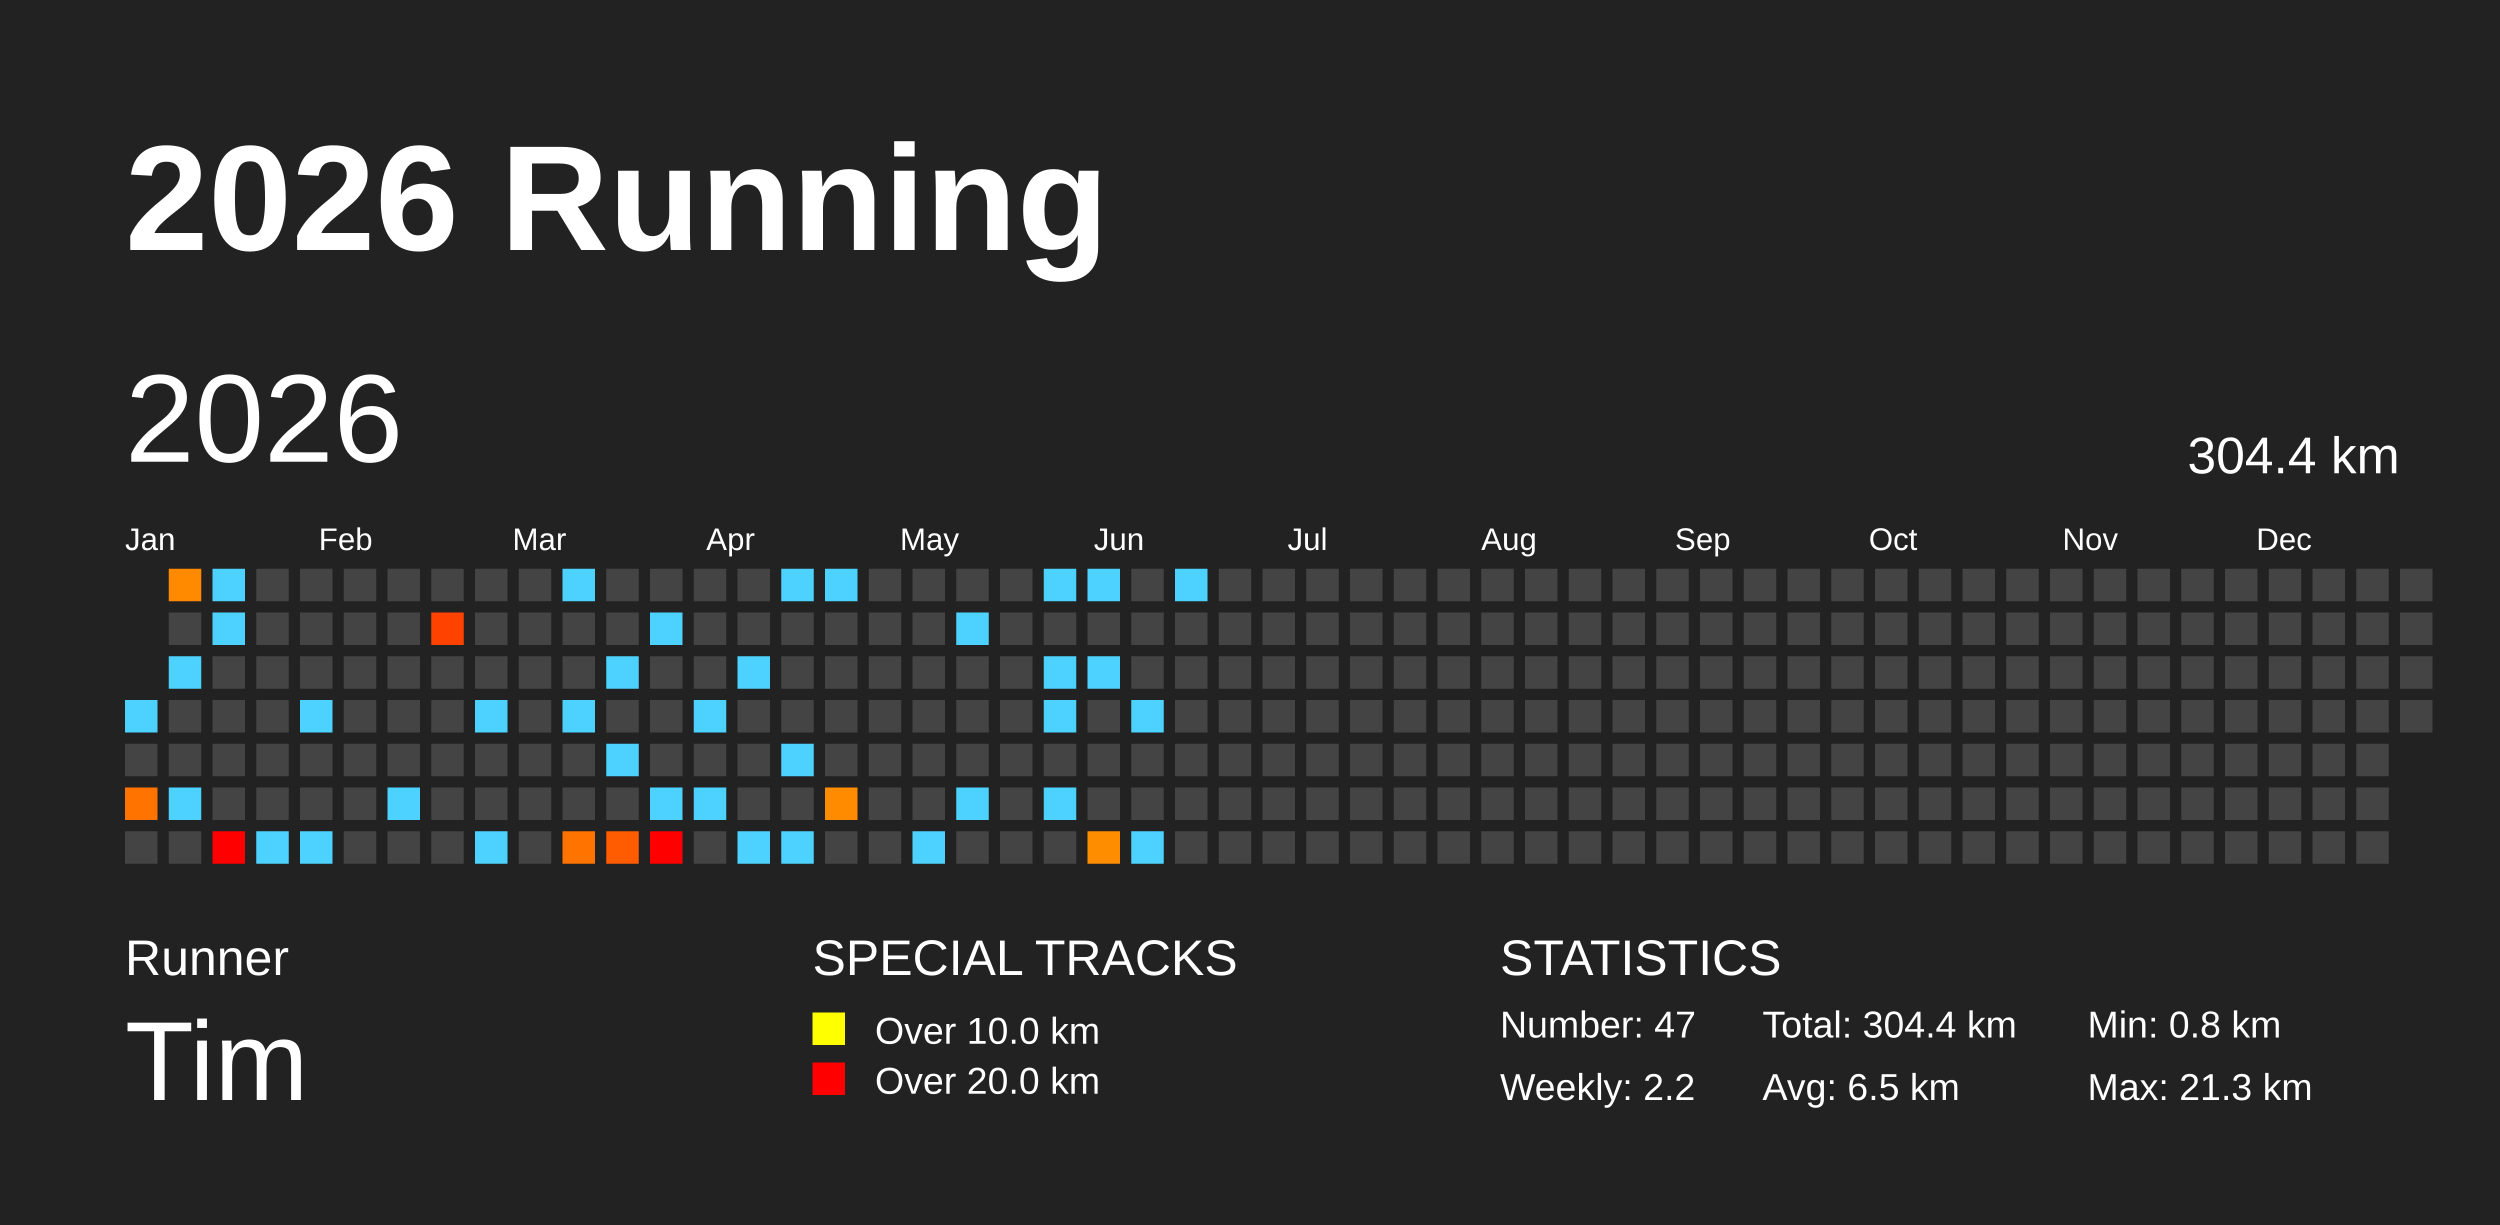
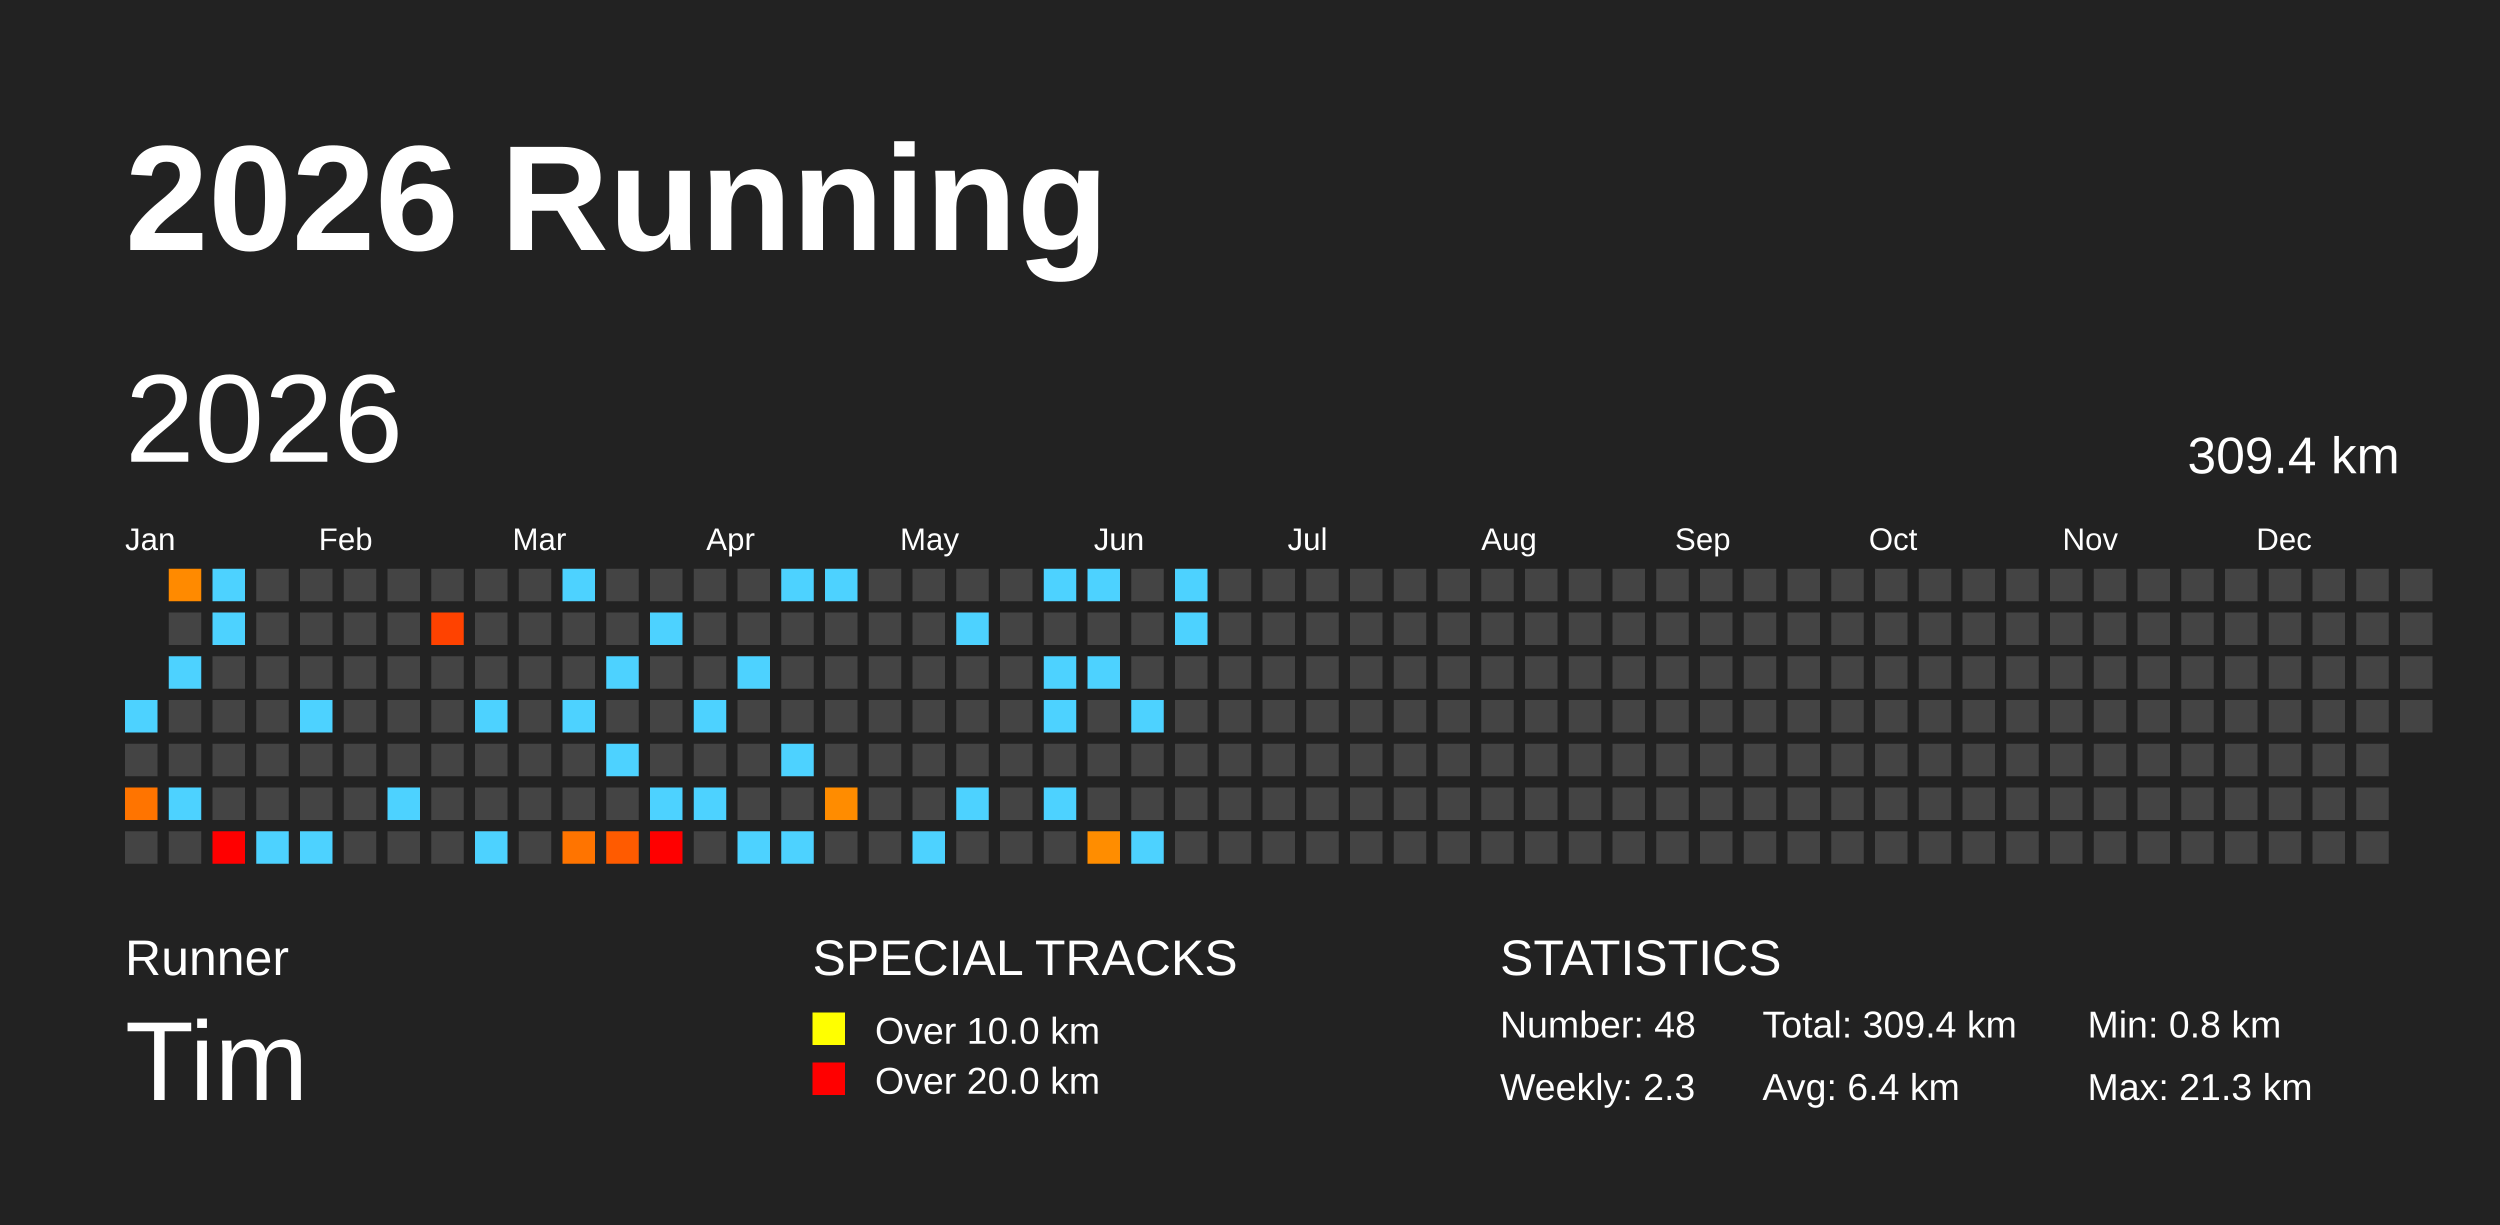
<svg xmlns="http://www.w3.org/2000/svg" baseProfile="full" height="98mm" version="1.1" viewBox="0,0,200,98" width="200mm">
  <defs />
  <rect fill="#222222" height="98" width="200" x="0" y="0" />
  <text fill="#FFFFFF" style="font-size:12px; font-family:Arial; font-weight:bold;" x="10" y="20">2026 Running</text>
  <text fill="#FFFFFF" style="font-size:4px; font-family:Arial" x="10" y="78">Runner</text>
  <text fill="#FFFFFF" style="font-size:9px; font-family:Arial" x="10" y="88">Tim</text>
  <text fill="#FFFFFF" style="font-size:4px; font-family:Arial" x="65" y="78">SPECIAL TRACKS</text>
  <rect fill="yellow" height="2.6" width="2.6" x="65" y="81" />
  <text fill="#FFFFFF" style="font-size:3px; font-family:Arial" x="70" y="83.5">Over 10.0 km</text>
  <rect fill="red" height="2.6" width="2.6" x="65" y="85" />
  <text fill="#FFFFFF" style="font-size:3px; font-family:Arial" x="70" y="87.5">Over 20.0 km</text>
  <text fill="#FFFFFF" style="font-size:4px; font-family:Arial" x="120" y="78">STATISTICS</text>
-   <text fill="#FFFFFF" style="font-size:3px; font-family:Arial" x="120" y="83">Number: 47</text>
-   <text fill="#FFFFFF" style="font-size:3px; font-family:Arial" x="120" y="88">Weekly: 2.2</text>
-   <text fill="#FFFFFF" style="font-size:3px; font-family:Arial" x="141" y="83">Total: 304.4 km</text>
-   <text fill="#FFFFFF" style="font-size:3px; font-family:Arial" x="141" y="88">Avg: 6.5 km</text>
+   <text fill="#FFFFFF" style="font-size:3px; font-family:Arial" x="120" y="83">Number: 48</text>
+   <text fill="#FFFFFF" style="font-size:3px; font-family:Arial" x="120" y="88">Weekly: 2.3</text>
+   <text fill="#FFFFFF" style="font-size:3px; font-family:Arial" x="141" y="83">Total: 309.4 km</text>
+   <text fill="#FFFFFF" style="font-size:3px; font-family:Arial" x="141" y="88">Avg: 6.4 km</text>
  <text fill="#FFFFFF" style="font-size:3px; font-family:Arial" x="167" y="83">Min: 0.8 km</text>
  <text fill="#FFFFFF" style="font-size:3px; font-family:Arial" x="167" y="88">Max: 21.3 km</text>
  <text dominant-baseline="hanging" fill="#FFFFFF" style="font-size:10.0px; font-family:Arial;" x="10" y="30">2026</text>
-   <text dominant-baseline="hanging" fill="#FFFFFF" style="font-size:4.125px; font-family:Arial;" x="175" y="35">304.4 km</text>
+   <text dominant-baseline="hanging" fill="#FFFFFF" style="font-size:4.125px; font-family:Arial;" x="175" y="35">309.4 km</text>
  <text fill="#FFFFFF" style="font-size:2.5px; font-family:Arial" x="10.0" y="44">Jan</text>
  <text fill="#FFFFFF" style="font-size:2.5px; font-family:Arial" x="25.5" y="44">Feb</text>
  <text fill="#FFFFFF" style="font-size:2.5px; font-family:Arial" x="41.0" y="44">Mar</text>
  <text fill="#FFFFFF" style="font-size:2.5px; font-family:Arial" x="56.5" y="44">Apr</text>
  <text fill="#FFFFFF" style="font-size:2.5px; font-family:Arial" x="72.0" y="44">May</text>
  <text fill="#FFFFFF" style="font-size:2.5px; font-family:Arial" x="87.5" y="44">Jun</text>
  <text fill="#FFFFFF" style="font-size:2.5px; font-family:Arial" x="103.0" y="44">Jul</text>
  <text fill="#FFFFFF" style="font-size:2.5px; font-family:Arial" x="118.5" y="44">Aug</text>
  <text fill="#FFFFFF" style="font-size:2.5px; font-family:Arial" x="134.0" y="44">Sep</text>
  <text fill="#FFFFFF" style="font-size:2.5px; font-family:Arial" x="149.5" y="44">Oct</text>
  <text fill="#FFFFFF" style="font-size:2.5px; font-family:Arial" x="165.0" y="44">Nov</text>
  <text fill="#FFFFFF" style="font-size:2.5px; font-family:Arial" x="180.5" y="44">Dec</text>
  <rect fill="#4dd2ff" height="2.6" width="2.6" x="10.0" y="56.0" />
  <rect fill="#444444" height="2.6" width="2.6" x="10.0" y="59.5" />
  <rect fill="#ff7400" height="2.6" width="2.6" x="10.0" y="63.0" />
  <rect fill="#444444" height="2.6" width="2.6" x="10.0" y="66.5" />
  <rect fill="#ff8a00" height="2.6" width="2.6" x="13.5" y="45.5" />
  <rect fill="#444444" height="2.6" width="2.6" x="13.5" y="49.0" />
  <rect fill="#4dd2ff" height="2.6" width="2.6" x="13.5" y="52.5" />
  <rect fill="#444444" height="2.6" width="2.6" x="13.5" y="56.0" />
  <rect fill="#444444" height="2.6" width="2.6" x="13.5" y="59.5" />
  <rect fill="#4dd2ff" height="2.6" width="2.6" x="13.5" y="63.0" />
  <rect fill="#444444" height="2.6" width="2.6" x="13.5" y="66.5" />
  <rect fill="#4dd2ff" height="2.6" width="2.6" x="17.0" y="45.5" />
  <rect fill="#4dd2ff" height="2.6" width="2.6" x="17.0" y="49.0" />
  <rect fill="#444444" height="2.6" width="2.6" x="17.0" y="52.5" />
  <rect fill="#444444" height="2.6" width="2.6" x="17.0" y="56.0" />
  <rect fill="#444444" height="2.6" width="2.6" x="17.0" y="59.5" />
  <rect fill="#444444" height="2.6" width="2.6" x="17.0" y="63.0" />
  <rect fill="red" height="2.6" width="2.6" x="17.0" y="66.5" />
  <rect fill="#444444" height="2.6" width="2.6" x="20.5" y="45.5" />
  <rect fill="#444444" height="2.6" width="2.6" x="20.5" y="49.0" />
  <rect fill="#444444" height="2.6" width="2.6" x="20.5" y="52.5" />
  <rect fill="#444444" height="2.6" width="2.6" x="20.5" y="56.0" />
  <rect fill="#444444" height="2.6" width="2.6" x="20.5" y="59.5" />
  <rect fill="#444444" height="2.6" width="2.6" x="20.5" y="63.0" />
  <rect fill="#4dd2ff" height="2.6" width="2.6" x="20.5" y="66.5" />
  <rect fill="#444444" height="2.6" width="2.6" x="24.0" y="45.5" />
  <rect fill="#444444" height="2.6" width="2.6" x="24.0" y="49.0" />
  <rect fill="#444444" height="2.6" width="2.6" x="24.0" y="52.5" />
  <rect fill="#4dd2ff" height="2.6" width="2.6" x="24.0" y="56.0" />
  <rect fill="#444444" height="2.6" width="2.6" x="24.0" y="59.5" />
  <rect fill="#444444" height="2.6" width="2.6" x="24.0" y="63.0" />
  <rect fill="#4dd2ff" height="2.6" width="2.6" x="24.0" y="66.5" />
  <rect fill="#444444" height="2.6" width="2.6" x="27.5" y="45.5" />
  <rect fill="#444444" height="2.6" width="2.6" x="27.5" y="49.0" />
  <rect fill="#444444" height="2.6" width="2.6" x="27.5" y="52.5" />
  <rect fill="#444444" height="2.6" width="2.6" x="27.5" y="56.0" />
  <rect fill="#444444" height="2.6" width="2.6" x="27.5" y="59.5" />
  <rect fill="#444444" height="2.6" width="2.6" x="27.5" y="63.0" />
  <rect fill="#444444" height="2.6" width="2.6" x="27.5" y="66.5" />
  <rect fill="#444444" height="2.6" width="2.6" x="31.0" y="45.5" />
  <rect fill="#444444" height="2.6" width="2.6" x="31.0" y="49.0" />
  <rect fill="#444444" height="2.6" width="2.6" x="31.0" y="52.5" />
  <rect fill="#444444" height="2.6" width="2.6" x="31.0" y="56.0" />
  <rect fill="#444444" height="2.6" width="2.6" x="31.0" y="59.5" />
  <rect fill="#4dd2ff" height="2.6" width="2.6" x="31.0" y="63.0" />
  <rect fill="#444444" height="2.6" width="2.6" x="31.0" y="66.5" />
  <rect fill="#444444" height="2.6" width="2.6" x="34.5" y="45.5" />
  <rect fill="#ff4200" height="2.6" width="2.6" x="34.5" y="49.0" />
  <rect fill="#444444" height="2.6" width="2.6" x="34.5" y="52.5" />
  <rect fill="#444444" height="2.6" width="2.6" x="34.5" y="56.0" />
  <rect fill="#444444" height="2.6" width="2.6" x="34.5" y="59.5" />
  <rect fill="#444444" height="2.6" width="2.6" x="34.5" y="63.0" />
  <rect fill="#444444" height="2.6" width="2.6" x="34.5" y="66.5" />
  <rect fill="#444444" height="2.6" width="2.6" x="38.0" y="45.5" />
  <rect fill="#444444" height="2.6" width="2.6" x="38.0" y="49.0" />
  <rect fill="#444444" height="2.6" width="2.6" x="38.0" y="52.5" />
  <rect fill="#4dd2ff" height="2.6" width="2.6" x="38.0" y="56.0" />
  <rect fill="#444444" height="2.6" width="2.6" x="38.0" y="59.5" />
  <rect fill="#444444" height="2.6" width="2.6" x="38.0" y="63.0" />
  <rect fill="#4dd2ff" height="2.6" width="2.6" x="38.0" y="66.5" />
  <rect fill="#444444" height="2.6" width="2.6" x="41.5" y="45.5" />
  <rect fill="#444444" height="2.6" width="2.6" x="41.5" y="49.0" />
  <rect fill="#444444" height="2.6" width="2.6" x="41.5" y="52.5" />
  <rect fill="#444444" height="2.6" width="2.6" x="41.5" y="56.0" />
  <rect fill="#444444" height="2.6" width="2.6" x="41.5" y="59.5" />
  <rect fill="#444444" height="2.6" width="2.6" x="41.5" y="63.0" />
  <rect fill="#444444" height="2.6" width="2.6" x="41.5" y="66.5" />
  <rect fill="#4dd2ff" height="2.6" width="2.6" x="45.0" y="45.5" />
  <rect fill="#444444" height="2.6" width="2.6" x="45.0" y="49.0" />
  <rect fill="#444444" height="2.6" width="2.6" x="45.0" y="52.5" />
  <rect fill="#4dd2ff" height="2.6" width="2.6" x="45.0" y="56.0" />
  <rect fill="#444444" height="2.6" width="2.6" x="45.0" y="59.5" />
  <rect fill="#444444" height="2.6" width="2.6" x="45.0" y="63.0" />
  <rect fill="#ff7400" height="2.6" width="2.6" x="45.0" y="66.5" />
  <rect fill="#444444" height="2.6" width="2.6" x="48.5" y="45.5" />
  <rect fill="#444444" height="2.6" width="2.6" x="48.5" y="49.0" />
  <rect fill="#4dd2ff" height="2.6" width="2.6" x="48.5" y="52.5" />
  <rect fill="#444444" height="2.6" width="2.6" x="48.5" y="56.0" />
  <rect fill="#4dd2ff" height="2.6" width="2.6" x="48.5" y="59.5" />
  <rect fill="#444444" height="2.6" width="2.6" x="48.5" y="63.0" />
  <rect fill="#ff5b00" height="2.6" width="2.6" x="48.5" y="66.5" />
  <rect fill="#444444" height="2.6" width="2.6" x="52.0" y="45.5" />
  <rect fill="#4dd2ff" height="2.6" width="2.6" x="52.0" y="49.0" />
  <rect fill="#444444" height="2.6" width="2.6" x="52.0" y="52.5" />
  <rect fill="#444444" height="2.6" width="2.6" x="52.0" y="56.0" />
  <rect fill="#444444" height="2.6" width="2.6" x="52.0" y="59.5" />
  <rect fill="#4dd2ff" height="2.6" width="2.6" x="52.0" y="63.0" />
  <rect fill="red" height="2.6" width="2.6" x="52.0" y="66.5" />
  <rect fill="#444444" height="2.6" width="2.6" x="55.5" y="45.5" />
  <rect fill="#444444" height="2.6" width="2.6" x="55.5" y="49.0" />
  <rect fill="#444444" height="2.6" width="2.6" x="55.5" y="52.5" />
  <rect fill="#4dd2ff" height="2.6" width="2.6" x="55.5" y="56.0" />
  <rect fill="#444444" height="2.6" width="2.6" x="55.5" y="59.5" />
  <rect fill="#4dd2ff" height="2.6" width="2.6" x="55.5" y="63.0" />
  <rect fill="#444444" height="2.6" width="2.6" x="55.5" y="66.5" />
  <rect fill="#444444" height="2.6" width="2.6" x="59.0" y="45.5" />
  <rect fill="#444444" height="2.6" width="2.6" x="59.0" y="49.0" />
  <rect fill="#4dd2ff" height="2.6" width="2.6" x="59.0" y="52.5" />
  <rect fill="#444444" height="2.6" width="2.6" x="59.0" y="56.0" />
  <rect fill="#444444" height="2.6" width="2.6" x="59.0" y="59.5" />
  <rect fill="#444444" height="2.6" width="2.6" x="59.0" y="63.0" />
  <rect fill="#4dd2ff" height="2.6" width="2.6" x="59.0" y="66.5" />
  <rect fill="#4dd2ff" height="2.6" width="2.6" x="62.5" y="45.5" />
  <rect fill="#444444" height="2.6" width="2.6" x="62.5" y="49.0" />
  <rect fill="#444444" height="2.6" width="2.6" x="62.5" y="52.5" />
  <rect fill="#444444" height="2.6" width="2.6" x="62.5" y="56.0" />
  <rect fill="#4dd2ff" height="2.6" width="2.6" x="62.5" y="59.5" />
  <rect fill="#444444" height="2.6" width="2.6" x="62.5" y="63.0" />
  <rect fill="#4dd2ff" height="2.6" width="2.6" x="62.5" y="66.5" />
  <rect fill="#4dd2ff" height="2.6" width="2.6" x="66.0" y="45.5" />
  <rect fill="#444444" height="2.6" width="2.6" x="66.0" y="49.0" />
  <rect fill="#444444" height="2.6" width="2.6" x="66.0" y="52.5" />
  <rect fill="#444444" height="2.6" width="2.6" x="66.0" y="56.0" />
  <rect fill="#444444" height="2.6" width="2.6" x="66.0" y="59.5" />
  <rect fill="#ff8c00" height="2.6" width="2.6" x="66.0" y="63.0" />
  <rect fill="#444444" height="2.6" width="2.6" x="66.0" y="66.5" />
  <rect fill="#444444" height="2.6" width="2.6" x="69.5" y="45.5" />
  <rect fill="#444444" height="2.6" width="2.6" x="69.5" y="49.0" />
  <rect fill="#444444" height="2.6" width="2.6" x="69.5" y="52.5" />
  <rect fill="#444444" height="2.6" width="2.6" x="69.5" y="56.0" />
  <rect fill="#444444" height="2.6" width="2.6" x="69.5" y="59.5" />
  <rect fill="#444444" height="2.6" width="2.6" x="69.5" y="63.0" />
  <rect fill="#444444" height="2.6" width="2.6" x="69.5" y="66.5" />
  <rect fill="#444444" height="2.6" width="2.6" x="73.0" y="45.5" />
  <rect fill="#444444" height="2.6" width="2.6" x="73.0" y="49.0" />
  <rect fill="#444444" height="2.6" width="2.6" x="73.0" y="52.5" />
  <rect fill="#444444" height="2.6" width="2.6" x="73.0" y="56.0" />
  <rect fill="#444444" height="2.6" width="2.6" x="73.0" y="59.5" />
  <rect fill="#444444" height="2.6" width="2.6" x="73.0" y="63.0" />
  <rect fill="#4dd2ff" height="2.6" width="2.6" x="73.0" y="66.5" />
  <rect fill="#444444" height="2.6" width="2.6" x="76.5" y="45.5" />
  <rect fill="#4dd2ff" height="2.6" width="2.6" x="76.5" y="49.0" />
  <rect fill="#444444" height="2.6" width="2.6" x="76.5" y="52.5" />
  <rect fill="#444444" height="2.6" width="2.6" x="76.5" y="56.0" />
  <rect fill="#444444" height="2.6" width="2.6" x="76.5" y="59.5" />
  <rect fill="#4dd2ff" height="2.6" width="2.6" x="76.5" y="63.0" />
  <rect fill="#444444" height="2.6" width="2.6" x="76.5" y="66.5" />
  <rect fill="#444444" height="2.6" width="2.6" x="80.0" y="45.5" />
  <rect fill="#444444" height="2.6" width="2.6" x="80.0" y="49.0" />
  <rect fill="#444444" height="2.6" width="2.6" x="80.0" y="52.5" />
  <rect fill="#444444" height="2.6" width="2.6" x="80.0" y="56.0" />
  <rect fill="#444444" height="2.6" width="2.6" x="80.0" y="59.5" />
  <rect fill="#444444" height="2.6" width="2.6" x="80.0" y="63.0" />
  <rect fill="#444444" height="2.6" width="2.6" x="80.0" y="66.5" />
  <rect fill="#4dd2ff" height="2.6" width="2.6" x="83.5" y="45.5" />
  <rect fill="#444444" height="2.6" width="2.6" x="83.5" y="49.0" />
  <rect fill="#4dd2ff" height="2.6" width="2.6" x="83.5" y="52.5" />
  <rect fill="#4dd2ff" height="2.6" width="2.6" x="83.5" y="56.0" />
  <rect fill="#444444" height="2.6" width="2.6" x="83.5" y="59.5" />
  <rect fill="#4dd2ff" height="2.6" width="2.6" x="83.5" y="63.0" />
  <rect fill="#444444" height="2.6" width="2.6" x="83.5" y="66.5" />
  <rect fill="#4dd2ff" height="2.6" width="2.6" x="87.0" y="45.5" />
  <rect fill="#444444" height="2.6" width="2.6" x="87.0" y="49.0" />
  <rect fill="#4dd2ff" height="2.6" width="2.6" x="87.0" y="52.5" />
  <rect fill="#444444" height="2.6" width="2.6" x="87.0" y="56.0" />
  <rect fill="#444444" height="2.6" width="2.6" x="87.0" y="59.5" />
  <rect fill="#444444" height="2.6" width="2.6" x="87.0" y="63.0" />
  <rect fill="#ff8d00" height="2.6" width="2.6" x="87.0" y="66.5" />
  <rect fill="#444444" height="2.6" width="2.6" x="90.5" y="45.5" />
  <rect fill="#444444" height="2.6" width="2.6" x="90.5" y="49.0" />
  <rect fill="#444444" height="2.6" width="2.6" x="90.5" y="52.5" />
  <rect fill="#4dd2ff" height="2.6" width="2.6" x="90.5" y="56.0" />
  <rect fill="#444444" height="2.6" width="2.6" x="90.5" y="59.5" />
  <rect fill="#444444" height="2.6" width="2.6" x="90.5" y="63.0" />
  <rect fill="#4dd2ff" height="2.6" width="2.6" x="90.5" y="66.5" />
  <rect fill="#4dd2ff" height="2.6" width="2.6" x="94.0" y="45.5" />
-   <rect fill="#444444" height="2.6" width="2.6" x="94.0" y="49.0" />
+   <rect fill="#4dd2ff" height="2.6" width="2.6" x="94.0" y="49.0" />
  <rect fill="#444444" height="2.6" width="2.6" x="94.0" y="52.5" />
  <rect fill="#444444" height="2.6" width="2.6" x="94.0" y="56.0" />
  <rect fill="#444444" height="2.6" width="2.6" x="94.0" y="59.5" />
  <rect fill="#444444" height="2.6" width="2.6" x="94.0" y="63.0" />
  <rect fill="#444444" height="2.6" width="2.6" x="94.0" y="66.5" />
  <rect fill="#444444" height="2.6" width="2.6" x="97.5" y="45.5" />
  <rect fill="#444444" height="2.6" width="2.6" x="97.5" y="49.0" />
  <rect fill="#444444" height="2.6" width="2.6" x="97.5" y="52.5" />
  <rect fill="#444444" height="2.6" width="2.6" x="97.5" y="56.0" />
  <rect fill="#444444" height="2.6" width="2.6" x="97.5" y="59.5" />
  <rect fill="#444444" height="2.6" width="2.6" x="97.5" y="63.0" />
  <rect fill="#444444" height="2.6" width="2.6" x="97.5" y="66.5" />
  <rect fill="#444444" height="2.6" width="2.6" x="101.0" y="45.5" />
  <rect fill="#444444" height="2.6" width="2.6" x="101.0" y="49.0" />
  <rect fill="#444444" height="2.6" width="2.6" x="101.0" y="52.5" />
  <rect fill="#444444" height="2.6" width="2.6" x="101.0" y="56.0" />
  <rect fill="#444444" height="2.6" width="2.6" x="101.0" y="59.5" />
  <rect fill="#444444" height="2.6" width="2.6" x="101.0" y="63.0" />
  <rect fill="#444444" height="2.6" width="2.6" x="101.0" y="66.5" />
  <rect fill="#444444" height="2.6" width="2.6" x="104.5" y="45.5" />
  <rect fill="#444444" height="2.6" width="2.6" x="104.5" y="49.0" />
  <rect fill="#444444" height="2.6" width="2.6" x="104.5" y="52.5" />
  <rect fill="#444444" height="2.6" width="2.6" x="104.5" y="56.0" />
  <rect fill="#444444" height="2.6" width="2.6" x="104.5" y="59.5" />
  <rect fill="#444444" height="2.6" width="2.6" x="104.5" y="63.0" />
  <rect fill="#444444" height="2.6" width="2.6" x="104.5" y="66.5" />
  <rect fill="#444444" height="2.6" width="2.6" x="108.0" y="45.5" />
  <rect fill="#444444" height="2.6" width="2.6" x="108.0" y="49.0" />
  <rect fill="#444444" height="2.6" width="2.6" x="108.0" y="52.5" />
  <rect fill="#444444" height="2.6" width="2.6" x="108.0" y="56.0" />
  <rect fill="#444444" height="2.6" width="2.6" x="108.0" y="59.5" />
  <rect fill="#444444" height="2.6" width="2.6" x="108.0" y="63.0" />
  <rect fill="#444444" height="2.6" width="2.6" x="108.0" y="66.5" />
  <rect fill="#444444" height="2.6" width="2.6" x="111.5" y="45.5" />
  <rect fill="#444444" height="2.6" width="2.6" x="111.5" y="49.0" />
  <rect fill="#444444" height="2.6" width="2.6" x="111.5" y="52.5" />
  <rect fill="#444444" height="2.6" width="2.6" x="111.5" y="56.0" />
  <rect fill="#444444" height="2.6" width="2.6" x="111.5" y="59.5" />
  <rect fill="#444444" height="2.6" width="2.6" x="111.5" y="63.0" />
  <rect fill="#444444" height="2.6" width="2.6" x="111.5" y="66.5" />
  <rect fill="#444444" height="2.6" width="2.6" x="115.0" y="45.5" />
  <rect fill="#444444" height="2.6" width="2.6" x="115.0" y="49.0" />
  <rect fill="#444444" height="2.6" width="2.6" x="115.0" y="52.5" />
  <rect fill="#444444" height="2.6" width="2.6" x="115.0" y="56.0" />
  <rect fill="#444444" height="2.6" width="2.6" x="115.0" y="59.5" />
  <rect fill="#444444" height="2.6" width="2.6" x="115.0" y="63.0" />
  <rect fill="#444444" height="2.6" width="2.6" x="115.0" y="66.5" />
  <rect fill="#444444" height="2.6" width="2.6" x="118.5" y="45.5" />
  <rect fill="#444444" height="2.6" width="2.6" x="118.5" y="49.0" />
  <rect fill="#444444" height="2.6" width="2.6" x="118.5" y="52.5" />
  <rect fill="#444444" height="2.6" width="2.6" x="118.5" y="56.0" />
  <rect fill="#444444" height="2.6" width="2.6" x="118.5" y="59.5" />
  <rect fill="#444444" height="2.6" width="2.6" x="118.5" y="63.0" />
  <rect fill="#444444" height="2.6" width="2.6" x="118.5" y="66.5" />
  <rect fill="#444444" height="2.6" width="2.6" x="122.0" y="45.5" />
  <rect fill="#444444" height="2.6" width="2.6" x="122.0" y="49.0" />
  <rect fill="#444444" height="2.6" width="2.6" x="122.0" y="52.5" />
  <rect fill="#444444" height="2.6" width="2.6" x="122.0" y="56.0" />
  <rect fill="#444444" height="2.6" width="2.6" x="122.0" y="59.5" />
  <rect fill="#444444" height="2.6" width="2.6" x="122.0" y="63.0" />
  <rect fill="#444444" height="2.6" width="2.6" x="122.0" y="66.5" />
  <rect fill="#444444" height="2.6" width="2.6" x="125.5" y="45.5" />
  <rect fill="#444444" height="2.6" width="2.6" x="125.5" y="49.0" />
  <rect fill="#444444" height="2.6" width="2.6" x="125.5" y="52.5" />
  <rect fill="#444444" height="2.6" width="2.6" x="125.5" y="56.0" />
  <rect fill="#444444" height="2.6" width="2.6" x="125.5" y="59.5" />
  <rect fill="#444444" height="2.6" width="2.6" x="125.5" y="63.0" />
  <rect fill="#444444" height="2.6" width="2.6" x="125.5" y="66.5" />
  <rect fill="#444444" height="2.6" width="2.6" x="129.0" y="45.5" />
  <rect fill="#444444" height="2.6" width="2.6" x="129.0" y="49.0" />
  <rect fill="#444444" height="2.6" width="2.6" x="129.0" y="52.5" />
  <rect fill="#444444" height="2.6" width="2.6" x="129.0" y="56.0" />
  <rect fill="#444444" height="2.6" width="2.6" x="129.0" y="59.5" />
  <rect fill="#444444" height="2.6" width="2.6" x="129.0" y="63.0" />
  <rect fill="#444444" height="2.6" width="2.6" x="129.0" y="66.5" />
  <rect fill="#444444" height="2.6" width="2.6" x="132.5" y="45.5" />
  <rect fill="#444444" height="2.6" width="2.6" x="132.5" y="49.0" />
  <rect fill="#444444" height="2.6" width="2.6" x="132.5" y="52.5" />
  <rect fill="#444444" height="2.6" width="2.6" x="132.5" y="56.0" />
  <rect fill="#444444" height="2.6" width="2.6" x="132.5" y="59.5" />
  <rect fill="#444444" height="2.6" width="2.6" x="132.5" y="63.0" />
  <rect fill="#444444" height="2.6" width="2.6" x="132.5" y="66.5" />
  <rect fill="#444444" height="2.6" width="2.6" x="136.0" y="45.5" />
  <rect fill="#444444" height="2.6" width="2.6" x="136.0" y="49.0" />
  <rect fill="#444444" height="2.6" width="2.6" x="136.0" y="52.5" />
  <rect fill="#444444" height="2.6" width="2.6" x="136.0" y="56.0" />
  <rect fill="#444444" height="2.6" width="2.6" x="136.0" y="59.5" />
  <rect fill="#444444" height="2.6" width="2.6" x="136.0" y="63.0" />
  <rect fill="#444444" height="2.6" width="2.6" x="136.0" y="66.5" />
  <rect fill="#444444" height="2.6" width="2.6" x="139.5" y="45.5" />
  <rect fill="#444444" height="2.6" width="2.6" x="139.5" y="49.0" />
  <rect fill="#444444" height="2.6" width="2.6" x="139.5" y="52.5" />
  <rect fill="#444444" height="2.6" width="2.6" x="139.5" y="56.0" />
  <rect fill="#444444" height="2.6" width="2.6" x="139.5" y="59.5" />
  <rect fill="#444444" height="2.6" width="2.6" x="139.5" y="63.0" />
  <rect fill="#444444" height="2.6" width="2.6" x="139.5" y="66.5" />
  <rect fill="#444444" height="2.6" width="2.6" x="143.0" y="45.5" />
  <rect fill="#444444" height="2.6" width="2.6" x="143.0" y="49.0" />
  <rect fill="#444444" height="2.6" width="2.6" x="143.0" y="52.5" />
  <rect fill="#444444" height="2.6" width="2.6" x="143.0" y="56.0" />
  <rect fill="#444444" height="2.6" width="2.6" x="143.0" y="59.5" />
  <rect fill="#444444" height="2.6" width="2.6" x="143.0" y="63.0" />
  <rect fill="#444444" height="2.6" width="2.6" x="143.0" y="66.5" />
  <rect fill="#444444" height="2.6" width="2.6" x="146.5" y="45.5" />
  <rect fill="#444444" height="2.6" width="2.6" x="146.5" y="49.0" />
  <rect fill="#444444" height="2.6" width="2.6" x="146.5" y="52.5" />
  <rect fill="#444444" height="2.6" width="2.6" x="146.5" y="56.0" />
  <rect fill="#444444" height="2.6" width="2.6" x="146.5" y="59.5" />
  <rect fill="#444444" height="2.6" width="2.6" x="146.5" y="63.0" />
  <rect fill="#444444" height="2.6" width="2.6" x="146.5" y="66.5" />
  <rect fill="#444444" height="2.6" width="2.6" x="150.0" y="45.5" />
  <rect fill="#444444" height="2.6" width="2.6" x="150.0" y="49.0" />
  <rect fill="#444444" height="2.6" width="2.6" x="150.0" y="52.5" />
  <rect fill="#444444" height="2.6" width="2.6" x="150.0" y="56.0" />
  <rect fill="#444444" height="2.6" width="2.6" x="150.0" y="59.5" />
  <rect fill="#444444" height="2.6" width="2.6" x="150.0" y="63.0" />
  <rect fill="#444444" height="2.6" width="2.6" x="150.0" y="66.5" />
  <rect fill="#444444" height="2.6" width="2.6" x="153.5" y="45.5" />
  <rect fill="#444444" height="2.6" width="2.6" x="153.5" y="49.0" />
  <rect fill="#444444" height="2.6" width="2.6" x="153.5" y="52.5" />
  <rect fill="#444444" height="2.6" width="2.6" x="153.5" y="56.0" />
  <rect fill="#444444" height="2.6" width="2.6" x="153.5" y="59.5" />
  <rect fill="#444444" height="2.6" width="2.6" x="153.5" y="63.0" />
  <rect fill="#444444" height="2.6" width="2.6" x="153.5" y="66.5" />
  <rect fill="#444444" height="2.6" width="2.6" x="157.0" y="45.5" />
  <rect fill="#444444" height="2.6" width="2.6" x="157.0" y="49.0" />
  <rect fill="#444444" height="2.6" width="2.6" x="157.0" y="52.5" />
  <rect fill="#444444" height="2.6" width="2.6" x="157.0" y="56.0" />
  <rect fill="#444444" height="2.6" width="2.6" x="157.0" y="59.5" />
  <rect fill="#444444" height="2.6" width="2.6" x="157.0" y="63.0" />
  <rect fill="#444444" height="2.6" width="2.6" x="157.0" y="66.5" />
  <rect fill="#444444" height="2.6" width="2.6" x="160.5" y="45.5" />
  <rect fill="#444444" height="2.6" width="2.6" x="160.5" y="49.0" />
  <rect fill="#444444" height="2.6" width="2.6" x="160.5" y="52.5" />
  <rect fill="#444444" height="2.6" width="2.6" x="160.5" y="56.0" />
  <rect fill="#444444" height="2.6" width="2.6" x="160.5" y="59.5" />
  <rect fill="#444444" height="2.6" width="2.6" x="160.5" y="63.0" />
  <rect fill="#444444" height="2.6" width="2.6" x="160.5" y="66.5" />
  <rect fill="#444444" height="2.6" width="2.6" x="164.0" y="45.5" />
  <rect fill="#444444" height="2.6" width="2.6" x="164.0" y="49.0" />
  <rect fill="#444444" height="2.6" width="2.6" x="164.0" y="52.5" />
  <rect fill="#444444" height="2.6" width="2.6" x="164.0" y="56.0" />
  <rect fill="#444444" height="2.6" width="2.6" x="164.0" y="59.5" />
  <rect fill="#444444" height="2.6" width="2.6" x="164.0" y="63.0" />
  <rect fill="#444444" height="2.6" width="2.6" x="164.0" y="66.5" />
  <rect fill="#444444" height="2.6" width="2.6" x="167.5" y="45.5" />
  <rect fill="#444444" height="2.6" width="2.6" x="167.5" y="49.0" />
  <rect fill="#444444" height="2.6" width="2.6" x="167.5" y="52.5" />
  <rect fill="#444444" height="2.6" width="2.6" x="167.5" y="56.0" />
  <rect fill="#444444" height="2.6" width="2.6" x="167.5" y="59.5" />
  <rect fill="#444444" height="2.6" width="2.6" x="167.5" y="63.0" />
  <rect fill="#444444" height="2.6" width="2.6" x="167.5" y="66.5" />
  <rect fill="#444444" height="2.6" width="2.6" x="171.0" y="45.5" />
  <rect fill="#444444" height="2.6" width="2.6" x="171.0" y="49.0" />
  <rect fill="#444444" height="2.6" width="2.6" x="171.0" y="52.5" />
  <rect fill="#444444" height="2.6" width="2.6" x="171.0" y="56.0" />
  <rect fill="#444444" height="2.6" width="2.6" x="171.0" y="59.5" />
  <rect fill="#444444" height="2.6" width="2.6" x="171.0" y="63.0" />
  <rect fill="#444444" height="2.6" width="2.6" x="171.0" y="66.5" />
  <rect fill="#444444" height="2.6" width="2.6" x="174.5" y="45.5" />
  <rect fill="#444444" height="2.6" width="2.6" x="174.5" y="49.0" />
  <rect fill="#444444" height="2.6" width="2.6" x="174.5" y="52.5" />
  <rect fill="#444444" height="2.6" width="2.6" x="174.5" y="56.0" />
  <rect fill="#444444" height="2.6" width="2.6" x="174.5" y="59.5" />
  <rect fill="#444444" height="2.6" width="2.6" x="174.5" y="63.0" />
  <rect fill="#444444" height="2.6" width="2.6" x="174.5" y="66.5" />
  <rect fill="#444444" height="2.6" width="2.6" x="178.0" y="45.5" />
  <rect fill="#444444" height="2.6" width="2.6" x="178.0" y="49.0" />
  <rect fill="#444444" height="2.6" width="2.6" x="178.0" y="52.5" />
  <rect fill="#444444" height="2.6" width="2.6" x="178.0" y="56.0" />
  <rect fill="#444444" height="2.6" width="2.6" x="178.0" y="59.5" />
  <rect fill="#444444" height="2.6" width="2.6" x="178.0" y="63.0" />
  <rect fill="#444444" height="2.6" width="2.6" x="178.0" y="66.5" />
  <rect fill="#444444" height="2.6" width="2.6" x="181.5" y="45.5" />
  <rect fill="#444444" height="2.6" width="2.6" x="181.5" y="49.0" />
  <rect fill="#444444" height="2.6" width="2.6" x="181.5" y="52.5" />
  <rect fill="#444444" height="2.6" width="2.6" x="181.5" y="56.0" />
  <rect fill="#444444" height="2.6" width="2.6" x="181.5" y="59.5" />
  <rect fill="#444444" height="2.6" width="2.6" x="181.5" y="63.0" />
  <rect fill="#444444" height="2.6" width="2.6" x="181.5" y="66.5" />
  <rect fill="#444444" height="2.6" width="2.6" x="185.0" y="45.5" />
  <rect fill="#444444" height="2.6" width="2.6" x="185.0" y="49.0" />
  <rect fill="#444444" height="2.6" width="2.6" x="185.0" y="52.5" />
  <rect fill="#444444" height="2.6" width="2.6" x="185.0" y="56.0" />
  <rect fill="#444444" height="2.6" width="2.6" x="185.0" y="59.5" />
  <rect fill="#444444" height="2.6" width="2.6" x="185.0" y="63.0" />
  <rect fill="#444444" height="2.6" width="2.6" x="185.0" y="66.5" />
  <rect fill="#444444" height="2.6" width="2.6" x="188.5" y="45.5" />
  <rect fill="#444444" height="2.6" width="2.6" x="188.5" y="49.0" />
  <rect fill="#444444" height="2.6" width="2.6" x="188.5" y="52.5" />
  <rect fill="#444444" height="2.6" width="2.6" x="188.5" y="56.0" />
  <rect fill="#444444" height="2.6" width="2.6" x="188.5" y="59.5" />
  <rect fill="#444444" height="2.6" width="2.6" x="188.5" y="63.0" />
  <rect fill="#444444" height="2.6" width="2.6" x="188.5" y="66.5" />
  <rect fill="#444444" height="2.6" width="2.6" x="192.0" y="45.5" />
  <rect fill="#444444" height="2.6" width="2.6" x="192.0" y="49.0" />
  <rect fill="#444444" height="2.6" width="2.6" x="192.0" y="52.5" />
  <rect fill="#444444" height="2.6" width="2.6" x="192.0" y="56.0" />
</svg>
